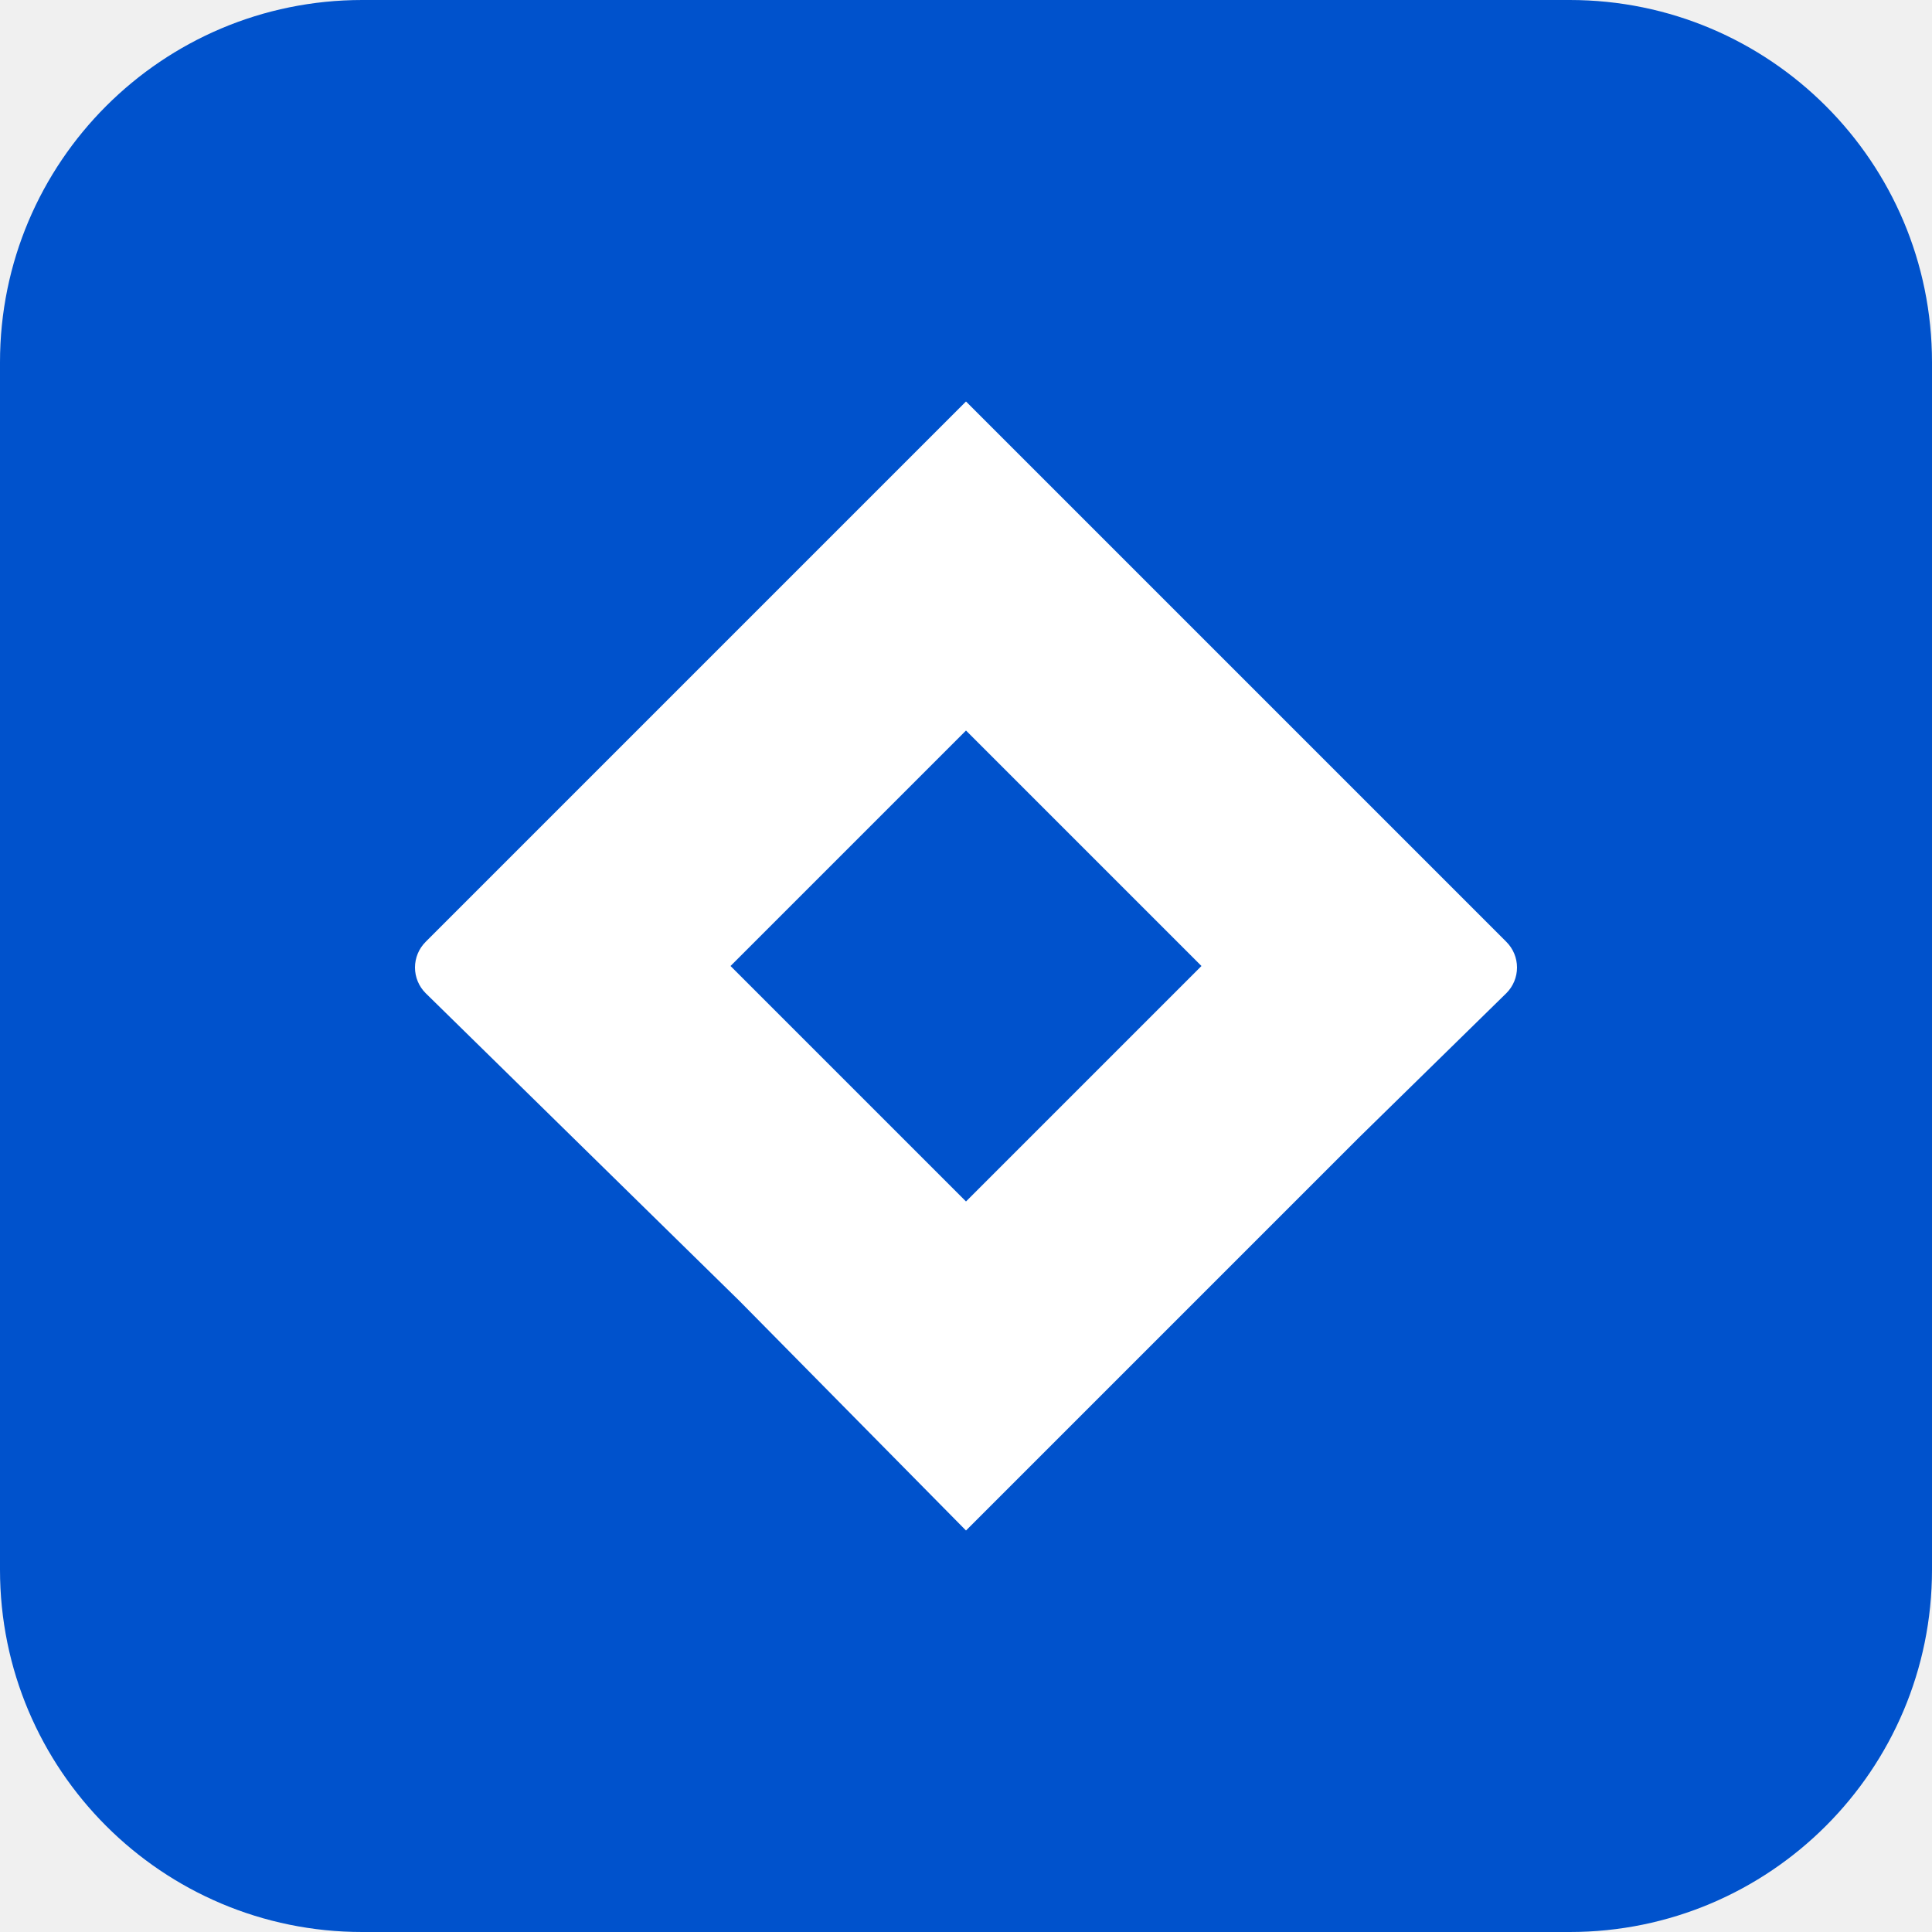
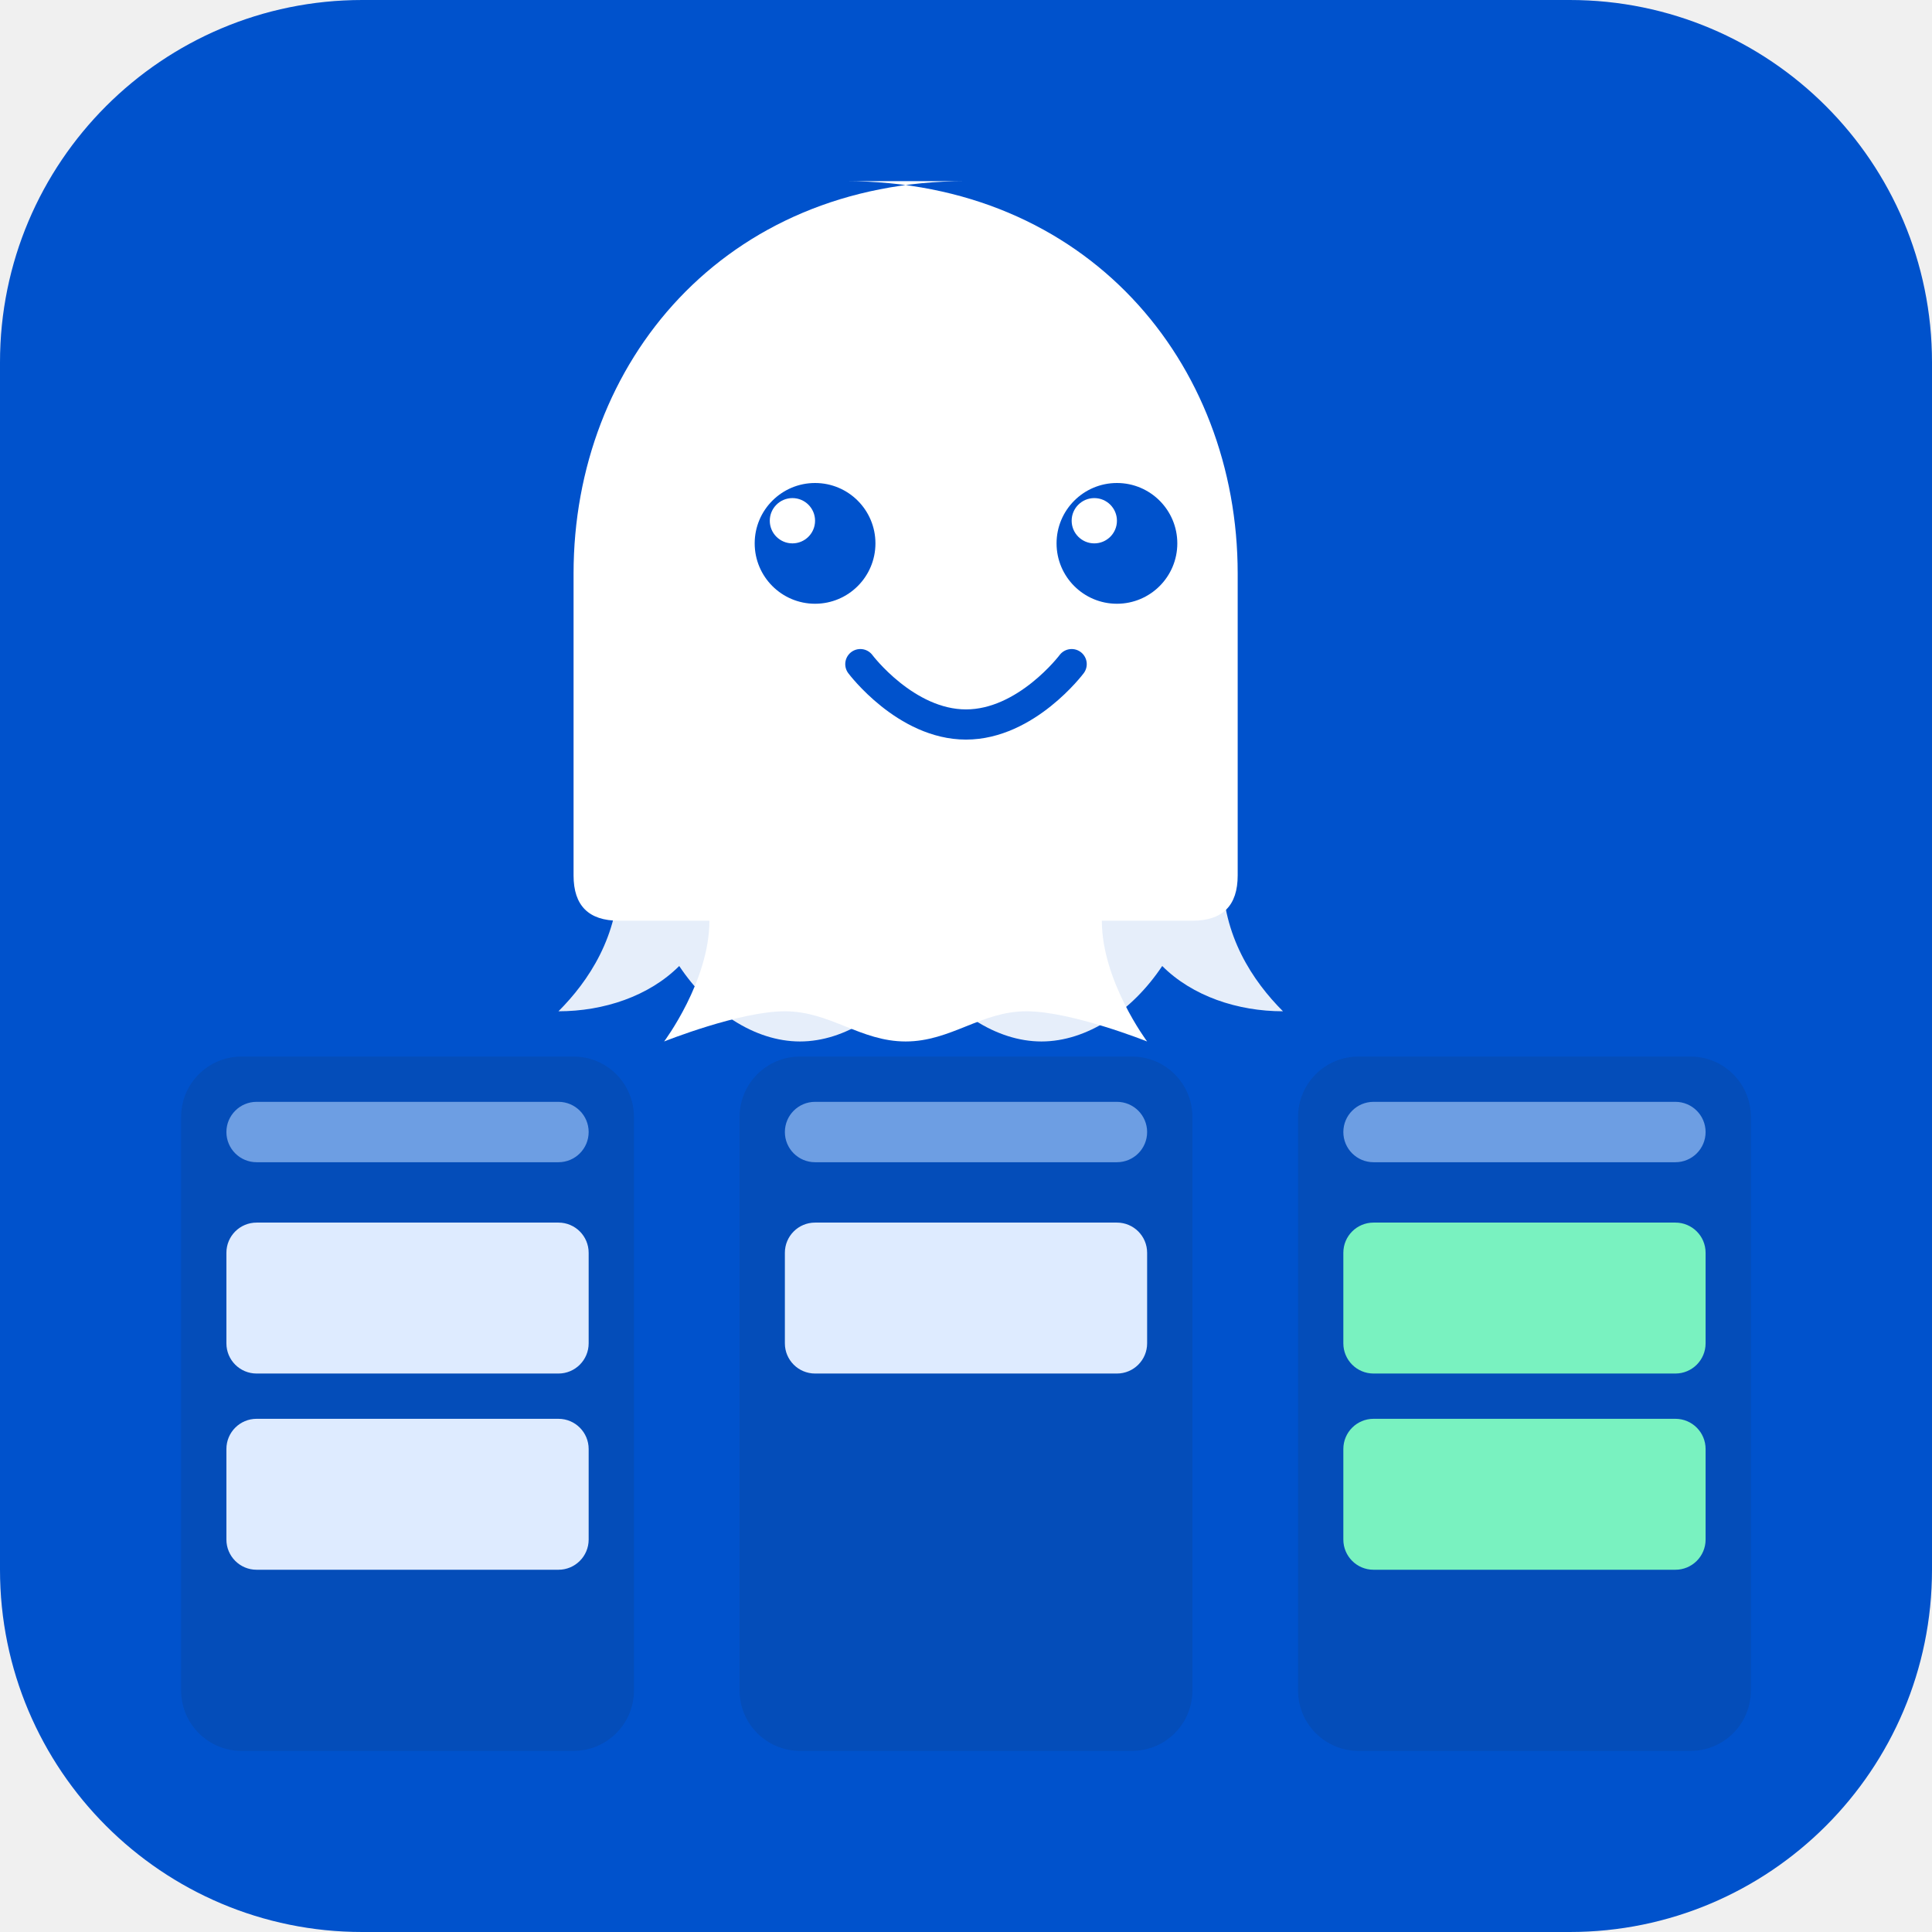
<svg xmlns="http://www.w3.org/2000/svg" viewBox="0 0 128 128" fill="none">
  <rect width="128" height="128" rx="24" fill="#0052CC" />
-   <path d="M99.8 62.4L67.6 30.2 64 26.6l-25.4 25.4-10.4 10.4a2.4 2.4 0 000 3.4L49 86.2 64 101.4l25.4-25.4.6-.6 9.8-9.6a2.4 2.4 0 000-3.4zM64 79.6L48.4 64 64 48.4 79.6 64 64 79.6z" fill="white" />
+   <rect x="12" y="70" width="30" height="46" rx="4" fill="#0747A6" opacity="0.5" />
+   <rect x="49" y="70" width="30" height="46" rx="4" fill="#0747A6" opacity="0.5" />
+   <rect x="86" y="70" width="30" height="46" rx="4" fill="#0747A6" opacity="0.5" />
+   <rect x="15" y="73" width="24" height="4" rx="2" fill="#B3D4FF" opacity="0.6" />
+   <rect x="52" y="73" width="24" height="4" rx="2" fill="#B3D4FF" opacity="0.6" />
+   <rect x="89" y="73" width="24" height="4" rx="2" fill="#B3D4FF" opacity="0.6" />
+   <rect x="15" y="81" width="24" height="10" rx="2" fill="#DEEBFF" />
+   <rect x="15" y="94" width="24" height="10" rx="2" fill="#DEEBFF" />
+   <rect x="52" y="81" width="24" height="10" rx="2" fill="#DEEBFF" />
+   <rect x="89" y="81" width="24" height="10" rx="2" fill="#79F2C0" />
+   <rect x="89" y="94" width="24" height="10" rx="2" fill="#79F2C0" />
+   <path d="M64 12C48 12 38 24 38 38v20c0 2 1 3 3 3h6c0 4-3 8-3 8s5-2 8-2 5 2 8 2c3 0 5-2 8-2s8 2 8 2-3-4-3-8h6c2 0 3-1 3-3V38c0-14-10-26-26-26z" fill="white" />
+   <circle cx="54" cy="36" r="4" fill="#0052CC" />
+   <circle cx="74" cy="36" r="4" fill="#0052CC" />
+   <circle cx="52.5" cy="34.5" r="1.5" fill="white" />
+   <circle cx="72.5" cy="34.5" r="1.5" fill="white" />
+   <path d="M57 44c0 0 3 4 7 4s7-4 7-4" stroke="#0052CC" stroke-width="2" stroke-linecap="round" fill="none" />
+   <path d="M41 58c0 4-2 7-4 9 3 0 6-1 8-3 2 3 5 5 8 5s6-2 8-5c2 3 5 5 8 5s6-2 8-5c2 2 5 3 8 3-2-2-4-5-4-9" fill="white" opacity="0.9" />
</svg>
